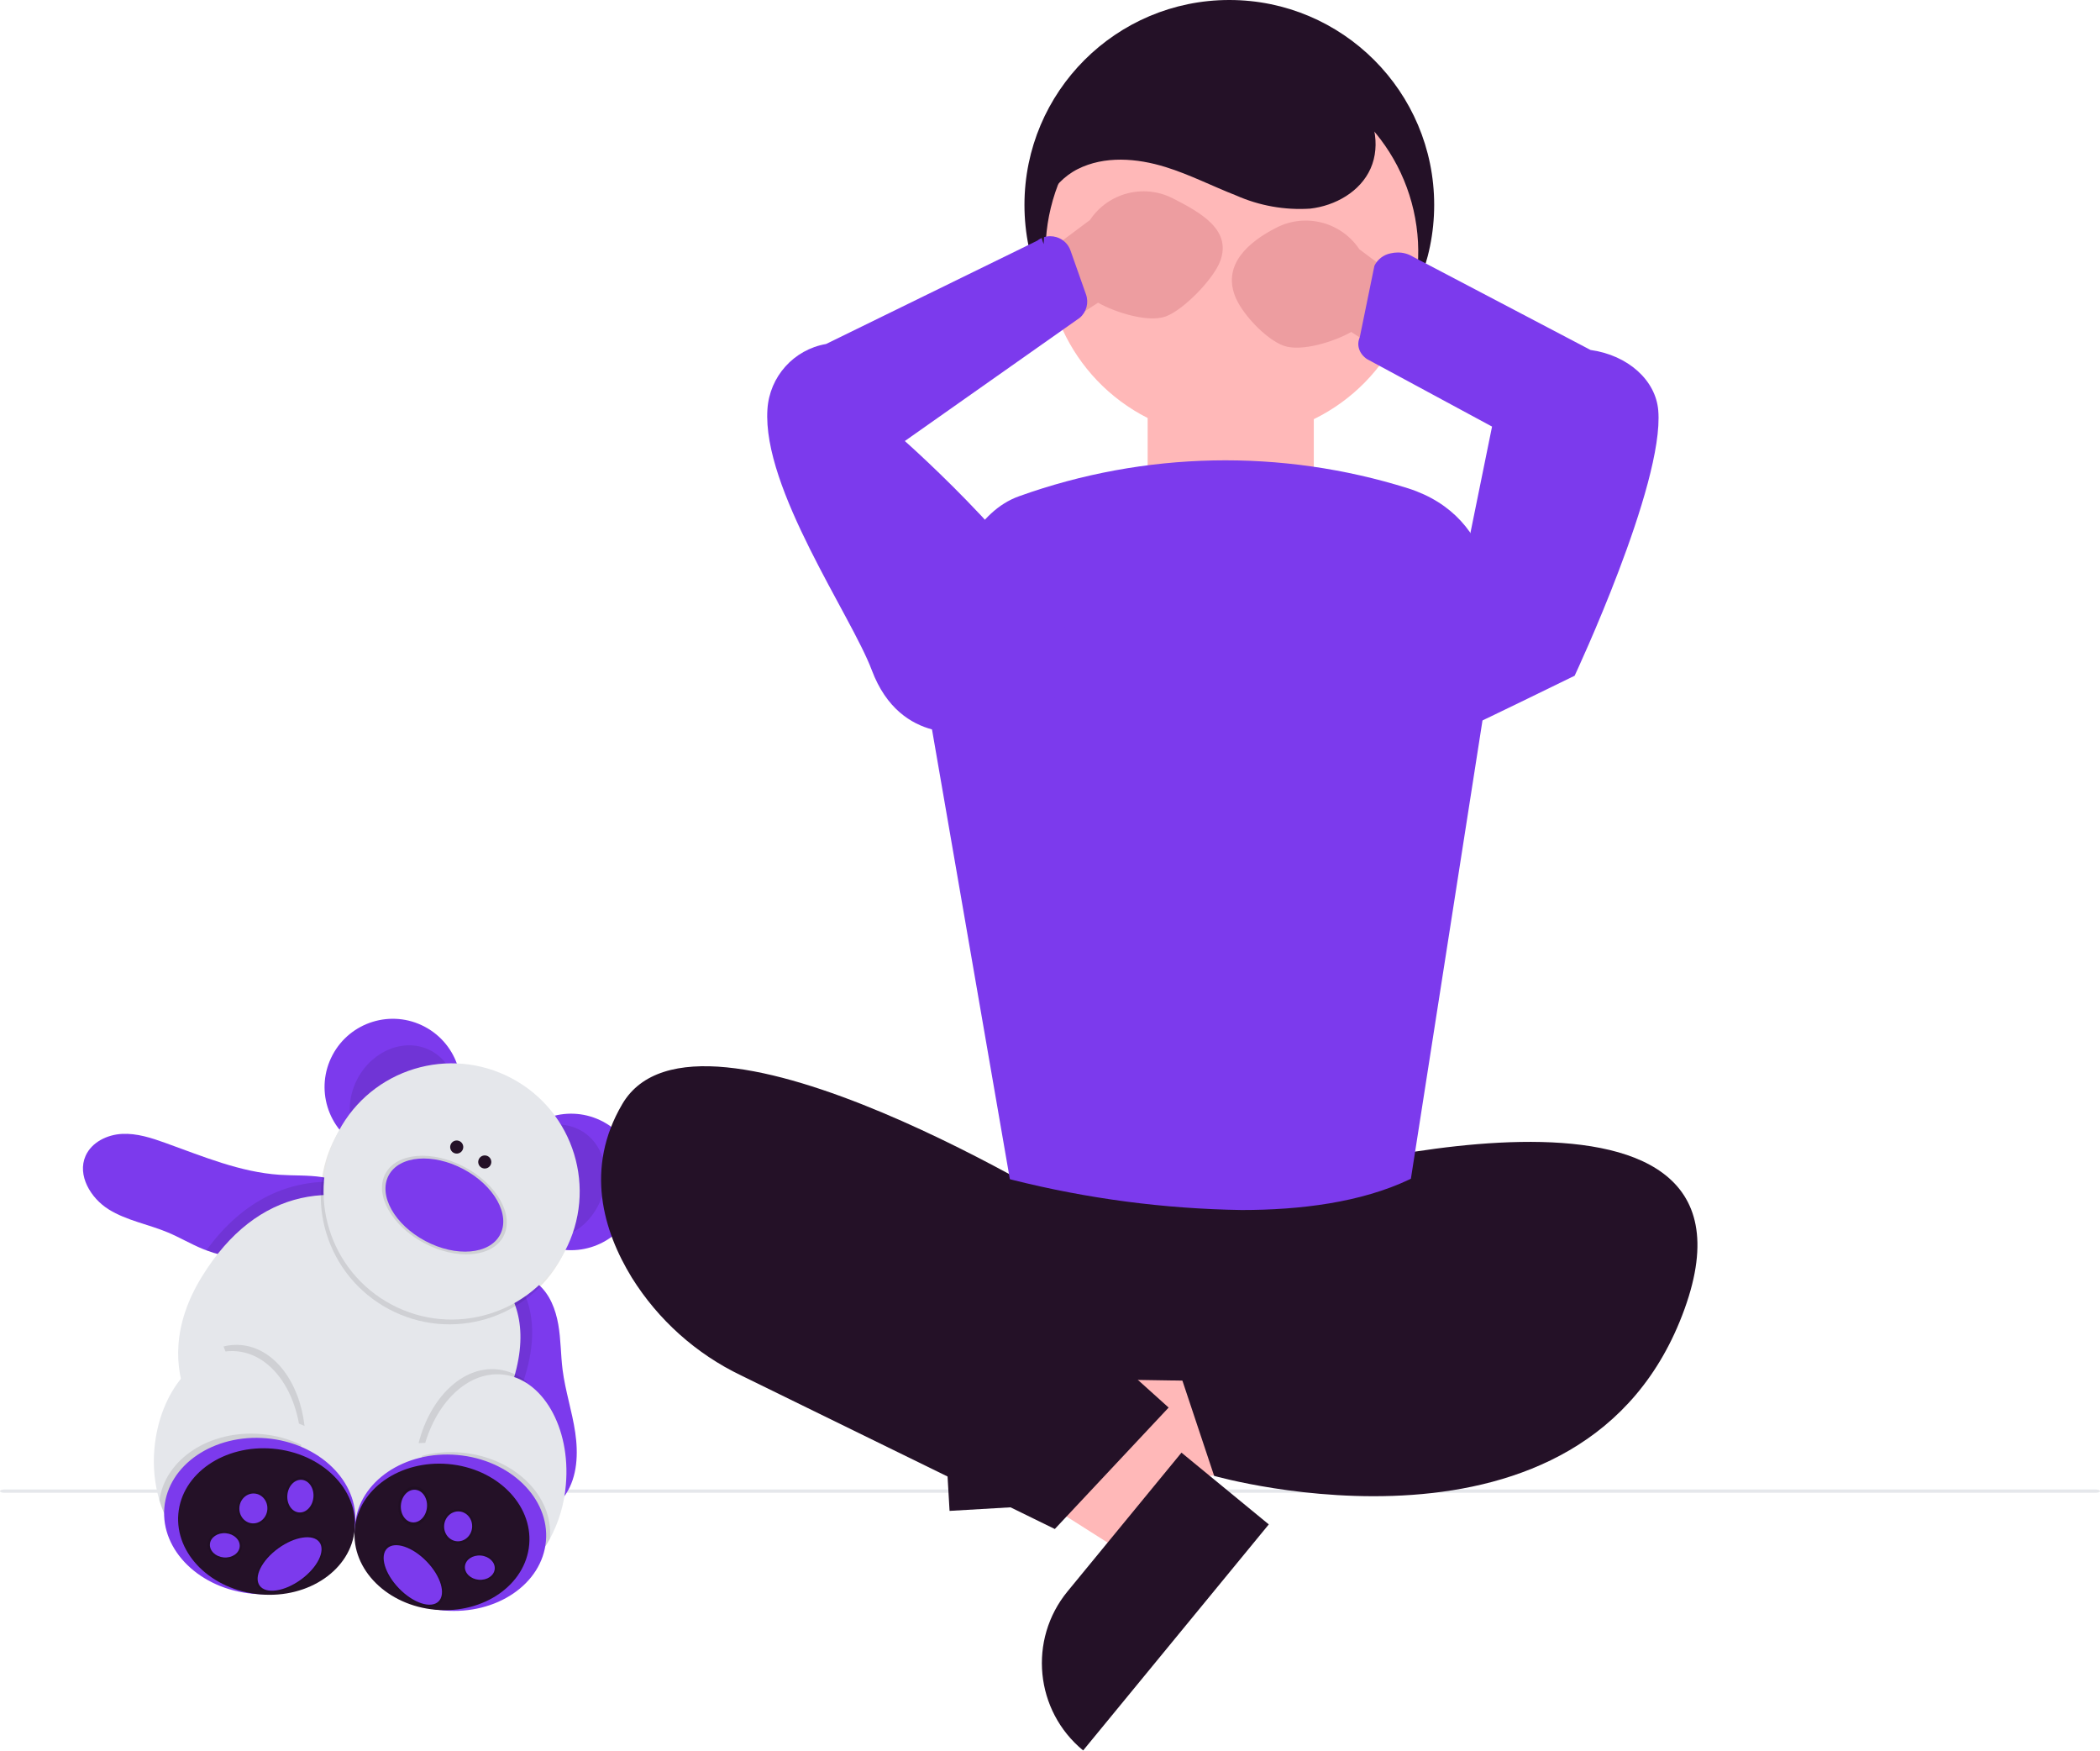
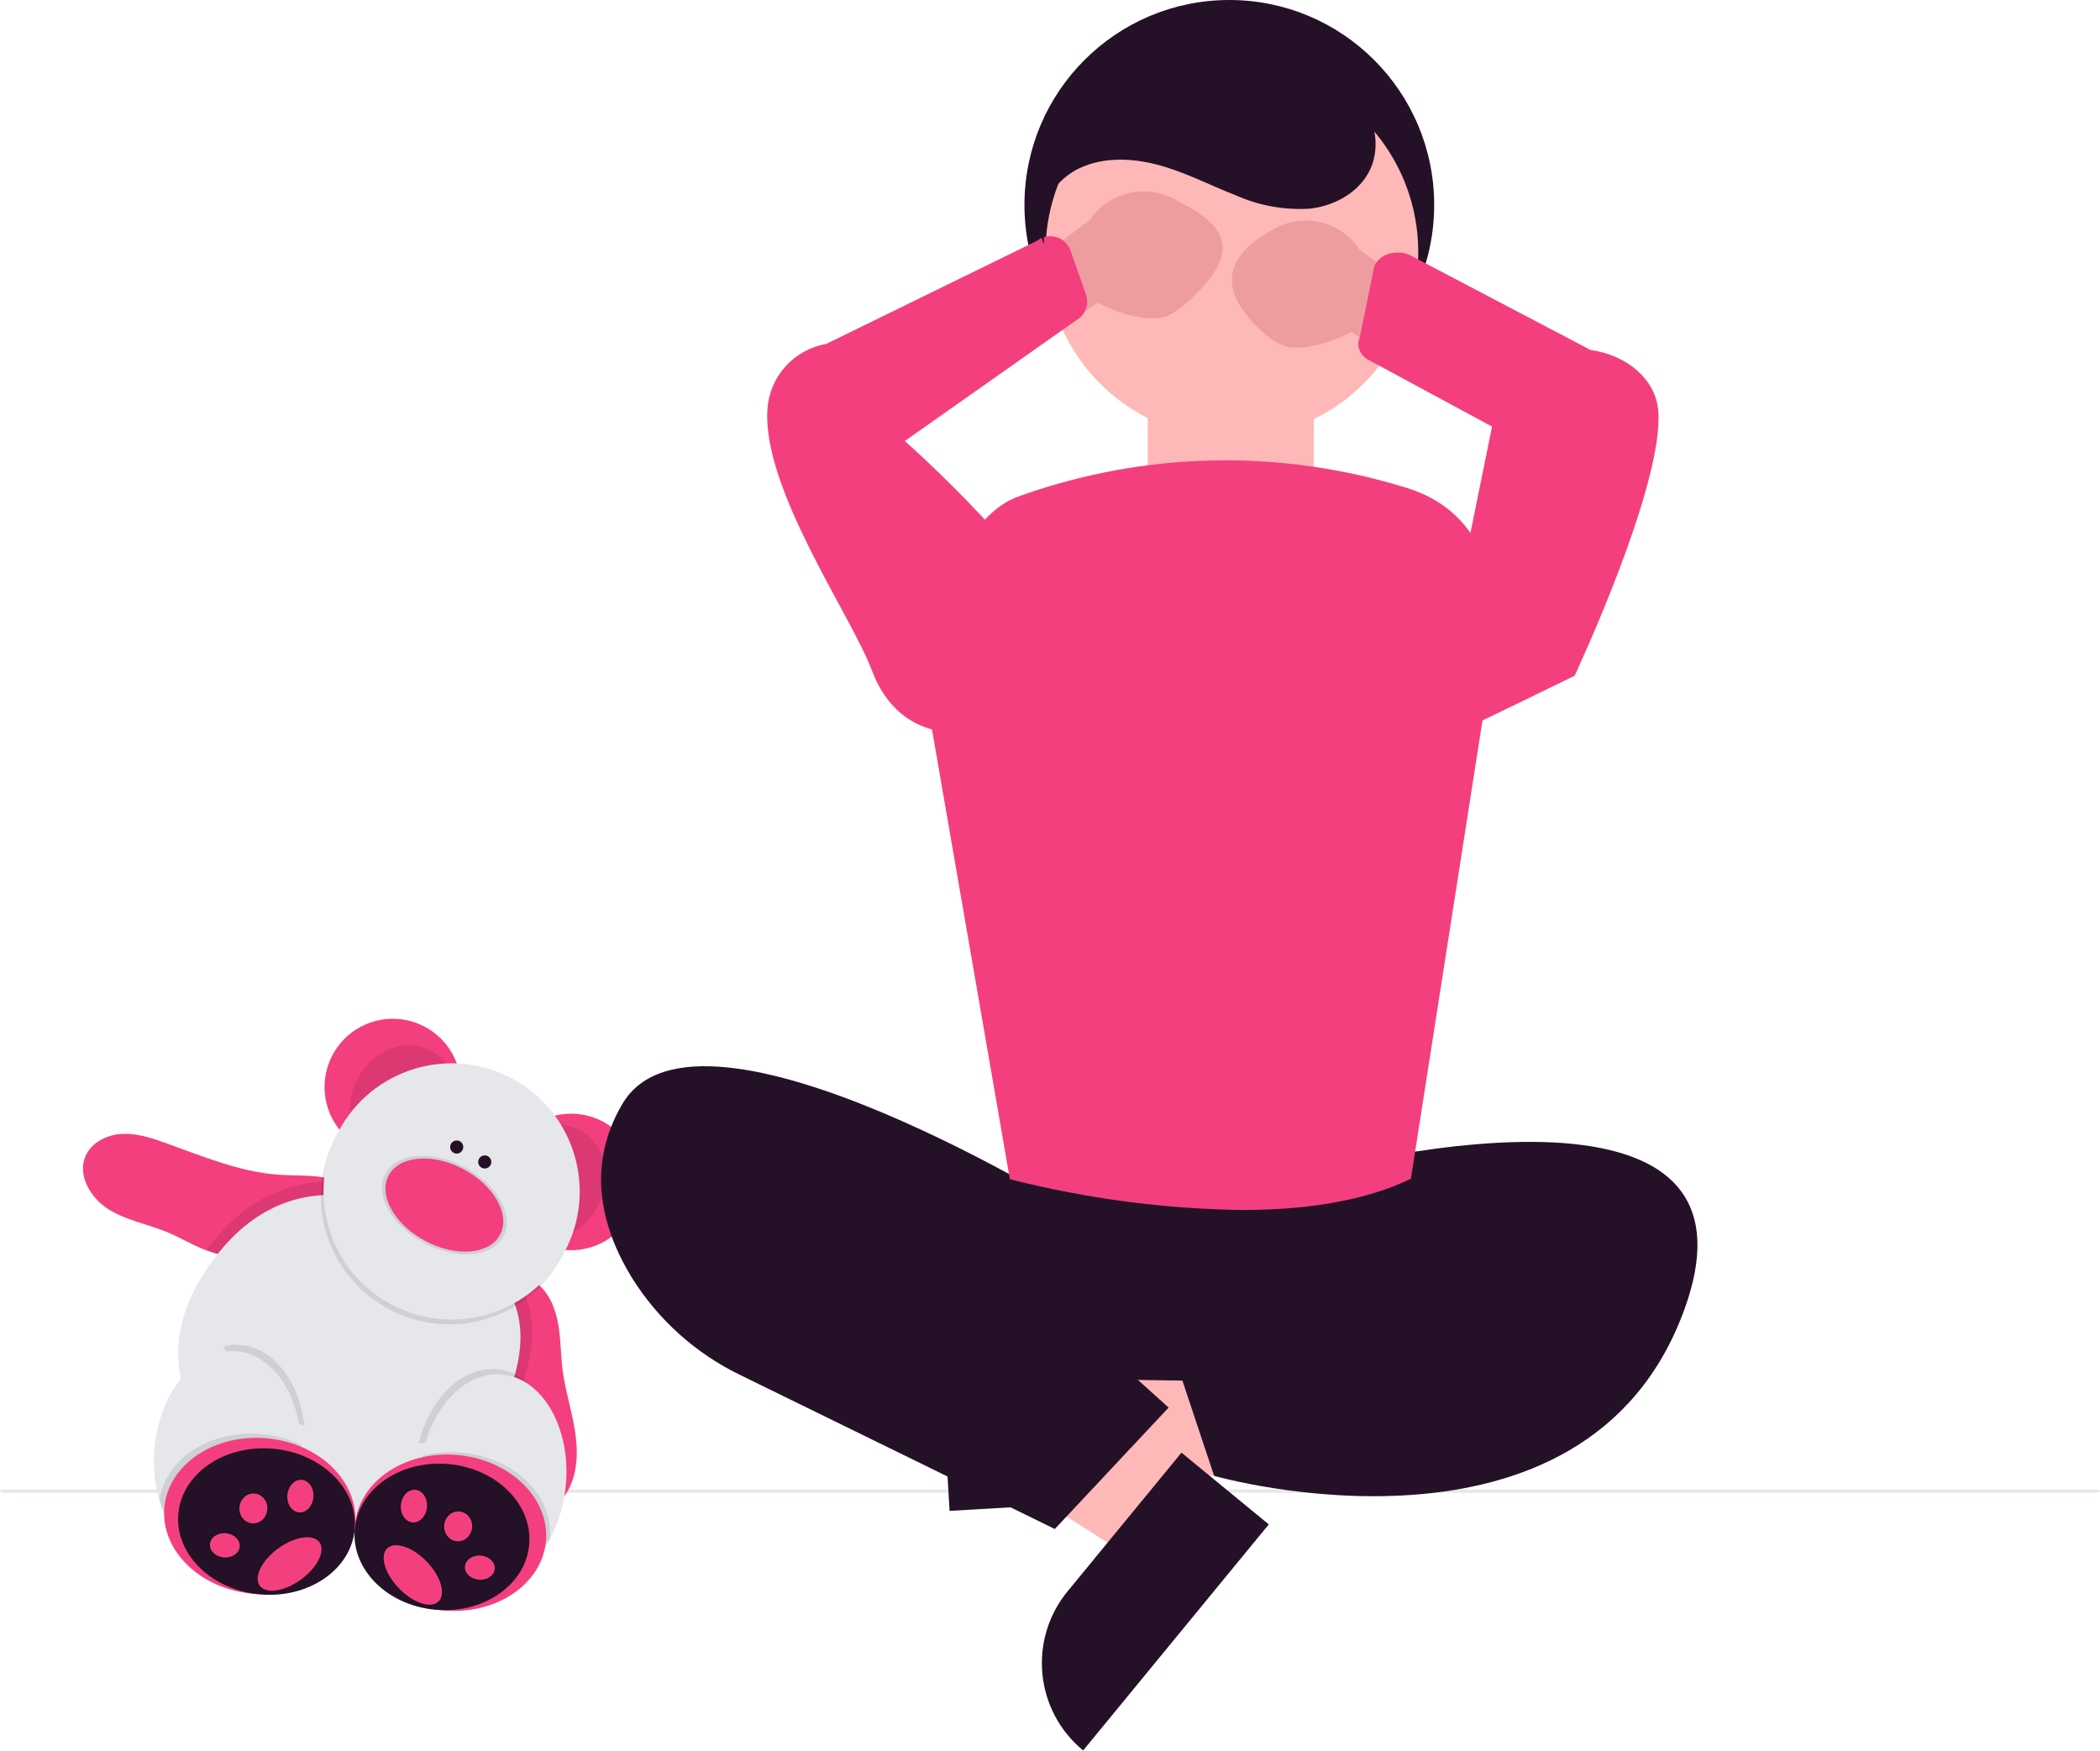
<svg xmlns="http://www.w3.org/2000/svg" width="960" height="800" viewBox="0 0 960 800">
  <g transform="translate(-480 -140)">
    <path d="M15.18,487.943c0,.417.854.753,1.92.753H973.26c1.072,0,1.92-.335,1.92-.753s-.854-.753-1.92-.753H17.1C16.034,487.191,15.18,487.526,15.18,487.943Z" transform="translate(464.82 333.547)" fill="#e5e7eb" />
    <g transform="matrix(-0.105, 0.995, -0.995, -0.105, 1476.451, 370.13)">
-       <ellipse cx="31.175" cy="31.175" rx="31.175" ry="31.175" transform="translate(310.164 801.205) rotate(-68)" fill="#7c3aed" />
-       <ellipse cx="31.175" cy="31.175" rx="31.175" ry="31.175" transform="translate(344.727 715.662) rotate(-68)" fill="#7c3aed" />
+       <ellipse cx="31.175" cy="31.175" rx="31.175" ry="31.175" transform="translate(310.164 801.205) rotate(-68)" fill="#f43f7f" />
+       <ellipse cx="31.175" cy="31.175" rx="31.175" ry="31.175" transform="translate(344.727 715.662) rotate(-68)" fill="#f43f7f" />
      <ellipse cx="23.599" cy="27.011" rx="23.599" ry="27.011" transform="translate(352.445 718.789) rotate(-68)" opacity="0.1" />
      <ellipse cx="23.599" cy="27.011" rx="23.599" ry="27.011" transform="translate(323.566 790.269) rotate(-68)" opacity="0.1" />
-       <path d="M266.328,79.293c-.9,9.7-8.676,19.174-18.422,19.232-4.338,0-8.437-1.7-12.291-3.673a28.552,28.552,0,0,1-9.059-6.565c-.354-.419-.68-.846-.99-1.287-3.861-5.48-4.671-12.754-8.032-18.653C211.5,57.74,198.6,53.446,186.727,50.619a365.106,365.106,0,0,0-37.95-6.955c-8.676-1.128-17.489-1.938-26.18-.868-18.494,2.277-35.2,12.891-53.61,15.32-.622.08-1.244.152-1.873.217-5.784.578-11.647.289-17.446.824-9.652.889-19.152,4.07-28.826,3.413S.722,55.607.035,45.941c-.484-6.811,4.143-13.18,10-16.687s12.775-4.7,19.521-5.676c17.909-2.6,36.294-4.244,52.779-11.647,5.9-2.646,11.5-6.008,17.59-8.163a36.286,36.286,0,0,1,8.394-1.93A22.334,22.334,0,0,1,118.9,3.19l-8.676,3.3L194.94.508l3.34-.231c4.013-.282,8.1-.564,12.023.325,6.753,1.533,12.291,6.377,16.564,11.843s7.461,11.676,11.467,17.352c5.632,7.953,12.768,14.72,18.545,22.557S267.217,69.6,266.328,79.293Z" transform="translate(354.133 903.092) rotate(-68)" fill="#7c3aed" />
+       <path d="M266.328,79.293c-.9,9.7-8.676,19.174-18.422,19.232-4.338,0-8.437-1.7-12.291-3.673a28.552,28.552,0,0,1-9.059-6.565c-.354-.419-.68-.846-.99-1.287-3.861-5.48-4.671-12.754-8.032-18.653C211.5,57.74,198.6,53.446,186.727,50.619a365.106,365.106,0,0,0-37.95-6.955c-8.676-1.128-17.489-1.938-26.18-.868-18.494,2.277-35.2,12.891-53.61,15.32-.622.08-1.244.152-1.873.217-5.784.578-11.647.289-17.446.824-9.652.889-19.152,4.07-28.826,3.413S.722,55.607.035,45.941c-.484-6.811,4.143-13.18,10-16.687s12.775-4.7,19.521-5.676c17.909-2.6,36.294-4.244,52.779-11.647,5.9-2.646,11.5-6.008,17.59-8.163a36.286,36.286,0,0,1,8.394-1.93A22.334,22.334,0,0,1,118.9,3.19l-8.676,3.3L194.94.508l3.34-.231c4.013-.282,8.1-.564,12.023.325,6.753,1.533,12.291,6.377,16.564,11.843s7.461,11.676,11.467,17.352c5.632,7.953,12.768,14.72,18.545,22.557S267.217,69.6,266.328,79.293Z" transform="translate(354.133 903.092) rotate(-68)" fill="#f43f7f" />
      <path d="M157.83,72.5a149.2,149.2,0,0,1-1.251,20.186c-3.861-5.48-4.671-12.754-8.032-18.653-6.037-10.606-18.935-14.9-30.807-17.728a365.082,365.082,0,0,0-37.95-6.955c-8.676-1.128-17.489-1.938-26.18-.868C35.116,50.761,18.415,61.375,0,63.8,4.005,35.2,18.473,16.882,39.367,7.519,50.711,2.458,63.949,0,78.474,0,96.3,0,112.751.723,126,6.189,145.322,14.142,157.83,32.13,157.83,72.5Z" transform="translate(374.713 836.971) rotate(-68)" opacity="0.1" />
      <path d="M150.083,69.639c0,15.277-1.829,27.221-5.169,36.547-8.2,22.868-25.442,30.033-46.9,32.188-7.23.723-14.9.882-22.883.882a103.505,103.505,0,0,1-29.737-4.135C27.5,129.734,12.816,118.954,5.347,102.137,1.32,93.085-.61,82.291.171,69.639,3.164,21.372,33.732,0,75.131,0S150.083,4.287,150.083,69.639Z" transform="translate(381.422 835.709) rotate(-68)" fill="#e5e7eb" />
      <ellipse cx="58.512" cy="58.012" rx="58.512" ry="58.012" transform="translate(322.355 785.856) rotate(-68)" opacity="0.1" />
      <ellipse cx="58.512" cy="58.512" rx="58.512" ry="58.512" transform="translate(319.184 784.575) rotate(-68)" fill="#e5e7eb" />
      <ellipse cx="2.993" cy="2.993" rx="2.993" ry="2.993" transform="translate(371.041 753.711) rotate(-68)" fill="#241127" />
      <ellipse cx="2.993" cy="2.993" rx="2.993" ry="2.993" transform="translate(376.479 740.25) rotate(-68)" fill="#241127" />
      <ellipse cx="30.539" cy="19.68" rx="30.539" ry="19.68" transform="translate(372.203 775.827) rotate(-68)" opacity="0.1" />
-       <ellipse cx="28.833" cy="18.581" rx="28.833" ry="18.581" transform="translate(373.861 774.657) rotate(-68)" fill="#7c3aed" />
+       <ellipse cx="28.833" cy="18.581" rx="28.833" ry="18.581" transform="translate(373.861 774.657) rotate(-68)" fill="#f43f7f" />
    </g>
    <path d="M40.047,34.306C22.153,28.92,7.469,18.14,0,1.323A24,24,0,0,1,7.852,0C23.114,0,35.991,14.482,40.047,34.306Z" transform="translate(582.316 754.043) rotate(5)" opacity="0.1" />
    <path d="M67.087,47.624c0,26.3-15.009,47.616-33.525,47.616-12.544,0-23.476-9.775-29.223-24.264A63.5,63.5,0,0,1,0,47.624C0,21.321,15.017,0,33.533,0,50.242,0,64.1,17.352,66.639,40.1A65.777,65.777,0,0,1,67.087,47.624Z" transform="translate(554.742 754.635) rotate(5)" fill="#e5e7eb" />
    <path d="M62.749,10.9c0,26.3-15.009,47.616-33.525,47.616C16.679,58.513,5.748,48.738,0,34.249.911,15.213,20.143,0,43.741,0a51.982,51.982,0,0,1,18.624,3.34,65.784,65.784,0,0,1,.383,7.555Z" transform="translate(555.863 791.602) rotate(5)" opacity="0.1" />
-     <ellipse cx="43.777" cy="35.665" rx="43.777" ry="35.665" transform="translate(558.236 793.523) rotate(5)" fill="#7c3aed" />
+     <ellipse cx="43.777" cy="35.665" rx="43.777" ry="35.665" transform="translate(558.236 793.523) rotate(5)" fill="#f43f7f" />
    <ellipse cx="40.466" cy="33.424" rx="40.466" ry="33.424" transform="translate(564.436 798.563) rotate(5)" fill="#241127" />
    <ellipse cx="7.049" cy="8.806" rx="7.049" ry="8.806" transform="translate(611.066 814.387) rotate(5)" opacity="0.1" />
-     <ellipse cx="5.979" cy="7.476" rx="5.979" ry="7.476" transform="translate(612.018 815.806) rotate(5)" fill="#7c3aed" />
+     <ellipse cx="5.979" cy="7.476" rx="5.979" ry="7.476" transform="translate(612.018 815.806) rotate(5)" fill="#f43f7f" />
    <ellipse cx="7.411" cy="7.902" rx="7.411" ry="7.902" transform="translate(589.133 820.879) rotate(5)" opacity="0.1" />
-     <ellipse cx="6.406" cy="6.832" rx="6.406" ry="6.832" transform="translate(590.041 822.033) rotate(5)" fill="#7c3aed" />
+     <ellipse cx="6.406" cy="6.832" rx="6.406" ry="6.832" transform="translate(590.041 822.033) rotate(5)" fill="#f43f7f" />
    <ellipse cx="7.902" cy="6.42" rx="7.902" ry="6.42" transform="translate(575.463 839.177) rotate(5)" opacity="0.1" />
-     <ellipse cx="6.832" cy="5.553" rx="6.832" ry="5.553" transform="translate(576.453 840.134) rotate(5)" fill="#7c3aed" />
+     <ellipse cx="6.832" cy="5.553" rx="6.832" ry="5.553" transform="translate(576.453 840.134) rotate(5)" fill="#f43f7f" />
    <ellipse cx="18.06" cy="9.442" rx="18.06" ry="9.442" transform="translate(592.219 857.764) rotate(-36)" opacity="0.1" />
-     <ellipse cx="16.882" cy="8.821" rx="16.882" ry="8.821" transform="translate(593.539 857.572) rotate(-36)" fill="#7c3aed" />
+     <ellipse cx="16.882" cy="8.821" rx="16.882" ry="8.821" transform="translate(593.539 857.572) rotate(-36)" fill="#f43f7f" />
    <path d="M46.9,4.519C38.7,27.387,21.458,34.552,0,36.706,3.47,15.667,16.766,0,32.636,0A25.441,25.441,0,0,1,46.9,4.519Z" transform="translate(674.555 762.969) rotate(5)" opacity="0.1" />
    <path d="M67.051,47.624a62.813,62.813,0,0,1-5.126,25.3C56,86.333,45.491,95.24,33.525,95.24,15.009,95.24,0,73.919,0,47.624a67.246,67.246,0,0,1,.4-7.411C2.906,17.431,16.781,0,33.525,0,52.041,0,67.051,21.321,67.051,47.624Z" transform="translate(676.039 765.248) rotate(5)" fill="#e5e7eb" />
    <path d="M61.924,35.644v.108C56,49.157,45.491,58.064,33.525,58.064,15.009,58.064,0,36.743,0,10.448A67.246,67.246,0,0,1,.4,3.037,52.129,52.129,0,0,1,18.147,0C42.324,0,61.924,15.942,61.924,35.644Z" transform="translate(672.799 802.282) rotate(5)" opacity="0.1" />
-     <ellipse cx="43.777" cy="35.665" rx="43.777" ry="35.665" transform="translate(645.457 801.154) rotate(5)" fill="#7c3aed" />
+     <ellipse cx="43.777" cy="35.665" rx="43.777" ry="35.665" transform="translate(645.457 801.154) rotate(5)" fill="#f43f7f" />
    <ellipse cx="40.039" cy="33.424" rx="40.039" ry="33.424" transform="translate(645.068 805.619) rotate(5)" fill="#241127" />
    <ellipse cx="7.172" cy="8.972" rx="7.172" ry="8.972" transform="translate(662.867 818.751) rotate(5)" opacity="0.1" />
-     <ellipse cx="5.979" cy="7.476" rx="5.979" ry="7.476" transform="translate(663.926 820.348) rotate(5)" fill="#7c3aed" />
+     <ellipse cx="5.979" cy="7.476" rx="5.979" ry="7.476" transform="translate(663.926 820.348) rotate(5)" fill="#f43f7f" />
    <ellipse cx="7.411" cy="7.902" rx="7.411" ry="7.902" transform="translate(682.736 829.068) rotate(5)" opacity="0.1" />
-     <ellipse cx="6.406" cy="6.832" rx="6.406" ry="6.832" transform="translate(683.645 830.223) rotate(5)" fill="#7c3aed" />
+     <ellipse cx="6.406" cy="6.832" rx="6.406" ry="6.832" transform="translate(683.645 830.223) rotate(5)" fill="#f43f7f" />
    <ellipse cx="7.902" cy="6.42" rx="7.902" ry="6.42" transform="translate(692.041 849.376) rotate(5)" opacity="0.1" />
-     <ellipse cx="6.832" cy="5.553" rx="6.832" ry="5.553" transform="translate(693.031 850.333) rotate(5)" fill="#7c3aed" />
+     <ellipse cx="6.832" cy="5.553" rx="6.832" ry="5.553" transform="translate(693.031 850.333) rotate(5)" fill="#f43f7f" />
    <ellipse cx="9.442" cy="18.06" rx="9.442" ry="18.06" transform="matrix(0.719, -0.695, 0.695, 0.719, 649.381, 853.371)" opacity="0.1" />
-     <ellipse cx="8.821" cy="16.882" rx="8.821" ry="16.882" transform="matrix(0.719, -0.695, 0.695, 0.719, 650.646, 853.786)" fill="#7c3aed" />
+     <ellipse cx="8.821" cy="16.882" rx="8.821" ry="16.882" transform="matrix(0.719, -0.695, 0.695, 0.719, 650.646, 853.786)" fill="#f43f7f" />
    <g transform="translate(-63.479 -139.805)">
      <ellipse cx="93.651" cy="93.652" rx="93.651" ry="93.652" transform="translate(1011.803 279.805)" fill="#241127" />
      <path d="M46.684,202.439V161.21a85.188,85.188,0,1,1,75.958.527v40.7Z" transform="translate(1021.437 309.646)" fill="#ffb8b8" />
      <path d="M175.17,430.229l-2.48-42.448L335.248,358l3.663,62.656Z" transform="translate(841.303 528.694)" fill="#ffb8b8" />
      <path d="M437.558,593.724c2.935,8.156,14.163,20.065,22.3,23.051s23.461-1.953,30.974-6.275L575.3,665.352l-5.041-36.074L494.532,572.71a29.447,29.447,0,0,0-37.836-9.917c-13.3,6.758-24.281,16.924-19.138,30.931Z" transform="translate(670.362 -178.984)" fill="#ed9da0" />
      <path d="M51.636,0h82.011V51.636H0A51.636,51.636,0,0,1,51.636,0Z" transform="translate(1021.317 833.89) rotate(86.655)" fill="#241127" />
      <path d="M312.332,452.835l-27,32.851L145.768,397.172l39.85-48.484Z" transform="translate(774.845 505.7)" fill="#ffb8b8" />
      <path d="M51.636,0h82.01V51.636H0A51.636,51.636,0,0,1,51.636,0Z" transform="matrix(0.635, -0.773, 0.773, 0.635, 998.719, 1047.017)" fill="#241127" />
      <path d="M457.234,585.656l-18.452,86.988A13.874,13.874,0,0,0,452.13,689.4l181.4,2.926a13.874,13.874,0,0,0,13.887-16.284l-15.867-89.914a13.874,13.874,0,0,0-13.663-11.463H470.806A13.874,13.874,0,0,0,457.234,585.656Z" transform="translate(552.239 220.109)" fill="#241127" />
      <path d="M610.054,635.976s-176.9-110.995-211.583-52.029c-17.343,29.483-8.671,58.1,4.336,79.344A120.121,120.121,0,0,0,452.763,708L596.18,778.188l52.029-55.5-34.686-31.217Z" transform="translate(429.5 200.417)" fill="#241127" />
      <path d="M513.119,594.028s228.926-65.9,183.835,58.966S481.9,729.3,481.9,729.3l-17.343-52.029,58.966-41.623Z" transform="translate(616.617 225.022)" fill="#241127" />
-       <path d="M575.551,829.48A457.834,457.834,0,0,1,470.6,815.653l-1.015-.278L431.717,596.7s3.715-79.883,42.128-93.455a279.08,279.08,0,0,1,177.936-3.553h0c40.438,13.031,45.1,55.674,35.275,97.008L652.914,815.192l-.748.356C630.1,826,602.507,829.48,575.551,829.48Z" transform="translate(535.543 3.337)" fill="#7c3aed" />
-       <path d="M498.895,493.357a13.974,13.974,0,0,0-3.256.384,10.492,10.492,0,0,0-7.439,5.685l-6.7,32.718c-1.568,3.524-.267,7.461,3.27,9.9l57.208,30.875-25.4,124.9,17.492,11.019c.376.075,45.666-22.053,45.666-22.053s41.021-87.464,38.227-121.17c-1.093-13.879-13.893-25.342-30.943-27.708l-81.281-42.661A13.04,13.04,0,0,0,498.895,493.357Z" transform="translate(683.578 -98.153)" fill="#7c3aed" />
+       <path d="M575.551,829.48A457.834,457.834,0,0,1,470.6,815.653l-1.015-.278L431.717,596.7s3.715-79.883,42.128-93.455a279.08,279.08,0,0,1,177.936-3.553h0c40.438,13.031,45.1,55.674,35.275,97.008L652.914,815.192l-.748.356C630.1,826,602.507,829.48,575.551,829.48Z" transform="translate(535.543 3.337)" fill="#f43f7f" />
+       <path d="M498.895,493.357a13.974,13.974,0,0,0-3.256.384,10.492,10.492,0,0,0-7.439,5.685l-6.7,32.718c-1.568,3.524-.267,7.461,3.27,9.9l57.208,30.875-25.4,124.9,17.492,11.019c.376.075,45.666-22.053,45.666-22.053s41.021-87.464,38.227-121.17c-1.093-13.879-13.893-25.342-30.943-27.708l-81.281-42.661A13.04,13.04,0,0,0,498.895,493.357Z" transform="translate(683.578 -98.153)" fill="#f43f7f" />
      <path d="M579.629,591.389c-2.935,8.156-16.765,22.4-24.9,25.386s-23.461-1.953-30.974-6.275l-84.473,54.852,5.041-36.074,75.732-56.569a29.447,29.447,0,0,1,37.836-9.917c13.3,6.758,26.884,14.59,21.741,28.6Z" transform="translate(521.696 -192.357)" fill="#ed9da0" />
-       <path d="M531.508,491.357a9.694,9.694,0,0,0-5.925,2.033L429.03,540.619a32.377,32.377,0,0,0-26.8,29.86c-2.42,36.323,38.409,94.426,47.678,119.148,13.236,35.3,45.539,27.948,45.865,27.865,0,0,52.684-6.122,45-39.253s-75.733-93.273-75.733-93.273l79.985-56.331a9.727,9.727,0,0,0,2.833-10.664L540.772,497.9a9.686,9.686,0,0,0-6.444-6.126,9.87,9.87,0,0,0-2.82-.414Z" transform="translate(492.077 -103.598)" fill="#7c3aed" />
+       <path d="M531.508,491.357a9.694,9.694,0,0,0-5.925,2.033L429.03,540.619a32.377,32.377,0,0,0-26.8,29.86c-2.42,36.323,38.409,94.426,47.678,119.148,13.236,35.3,45.539,27.948,45.865,27.865,0,0,52.684-6.122,45-39.253s-75.733-93.273-75.733-93.273l79.985-56.331a9.727,9.727,0,0,0,2.833-10.664L540.772,497.9a9.686,9.686,0,0,0-6.444-6.126,9.87,9.87,0,0,0-2.82-.414Z" transform="translate(492.077 -103.598)" fill="#f43f7f" />
      <path d="M448.161,520.568c-5.049-12.807,3.235-28.069,15.524-34.273s27.119-5.024,40.264-.935c11.047,3.436,21.4,8.761,32.178,12.967a72.017,72.017,0,0,0,33.829,6.025c11.5-1.3,22.937-7.745,27.641-18.314,4.876-10.956,1.56-24.326-5.949-33.676a65.2,65.2,0,0,0-29.87-19.2c-25.346-8.93-54.624-9.191-78.155,3.789S444.1,477.571,448.964,504" transform="translate(572.424 -129.195)" fill="#241127" />
    </g>
  </g>
</svg>
